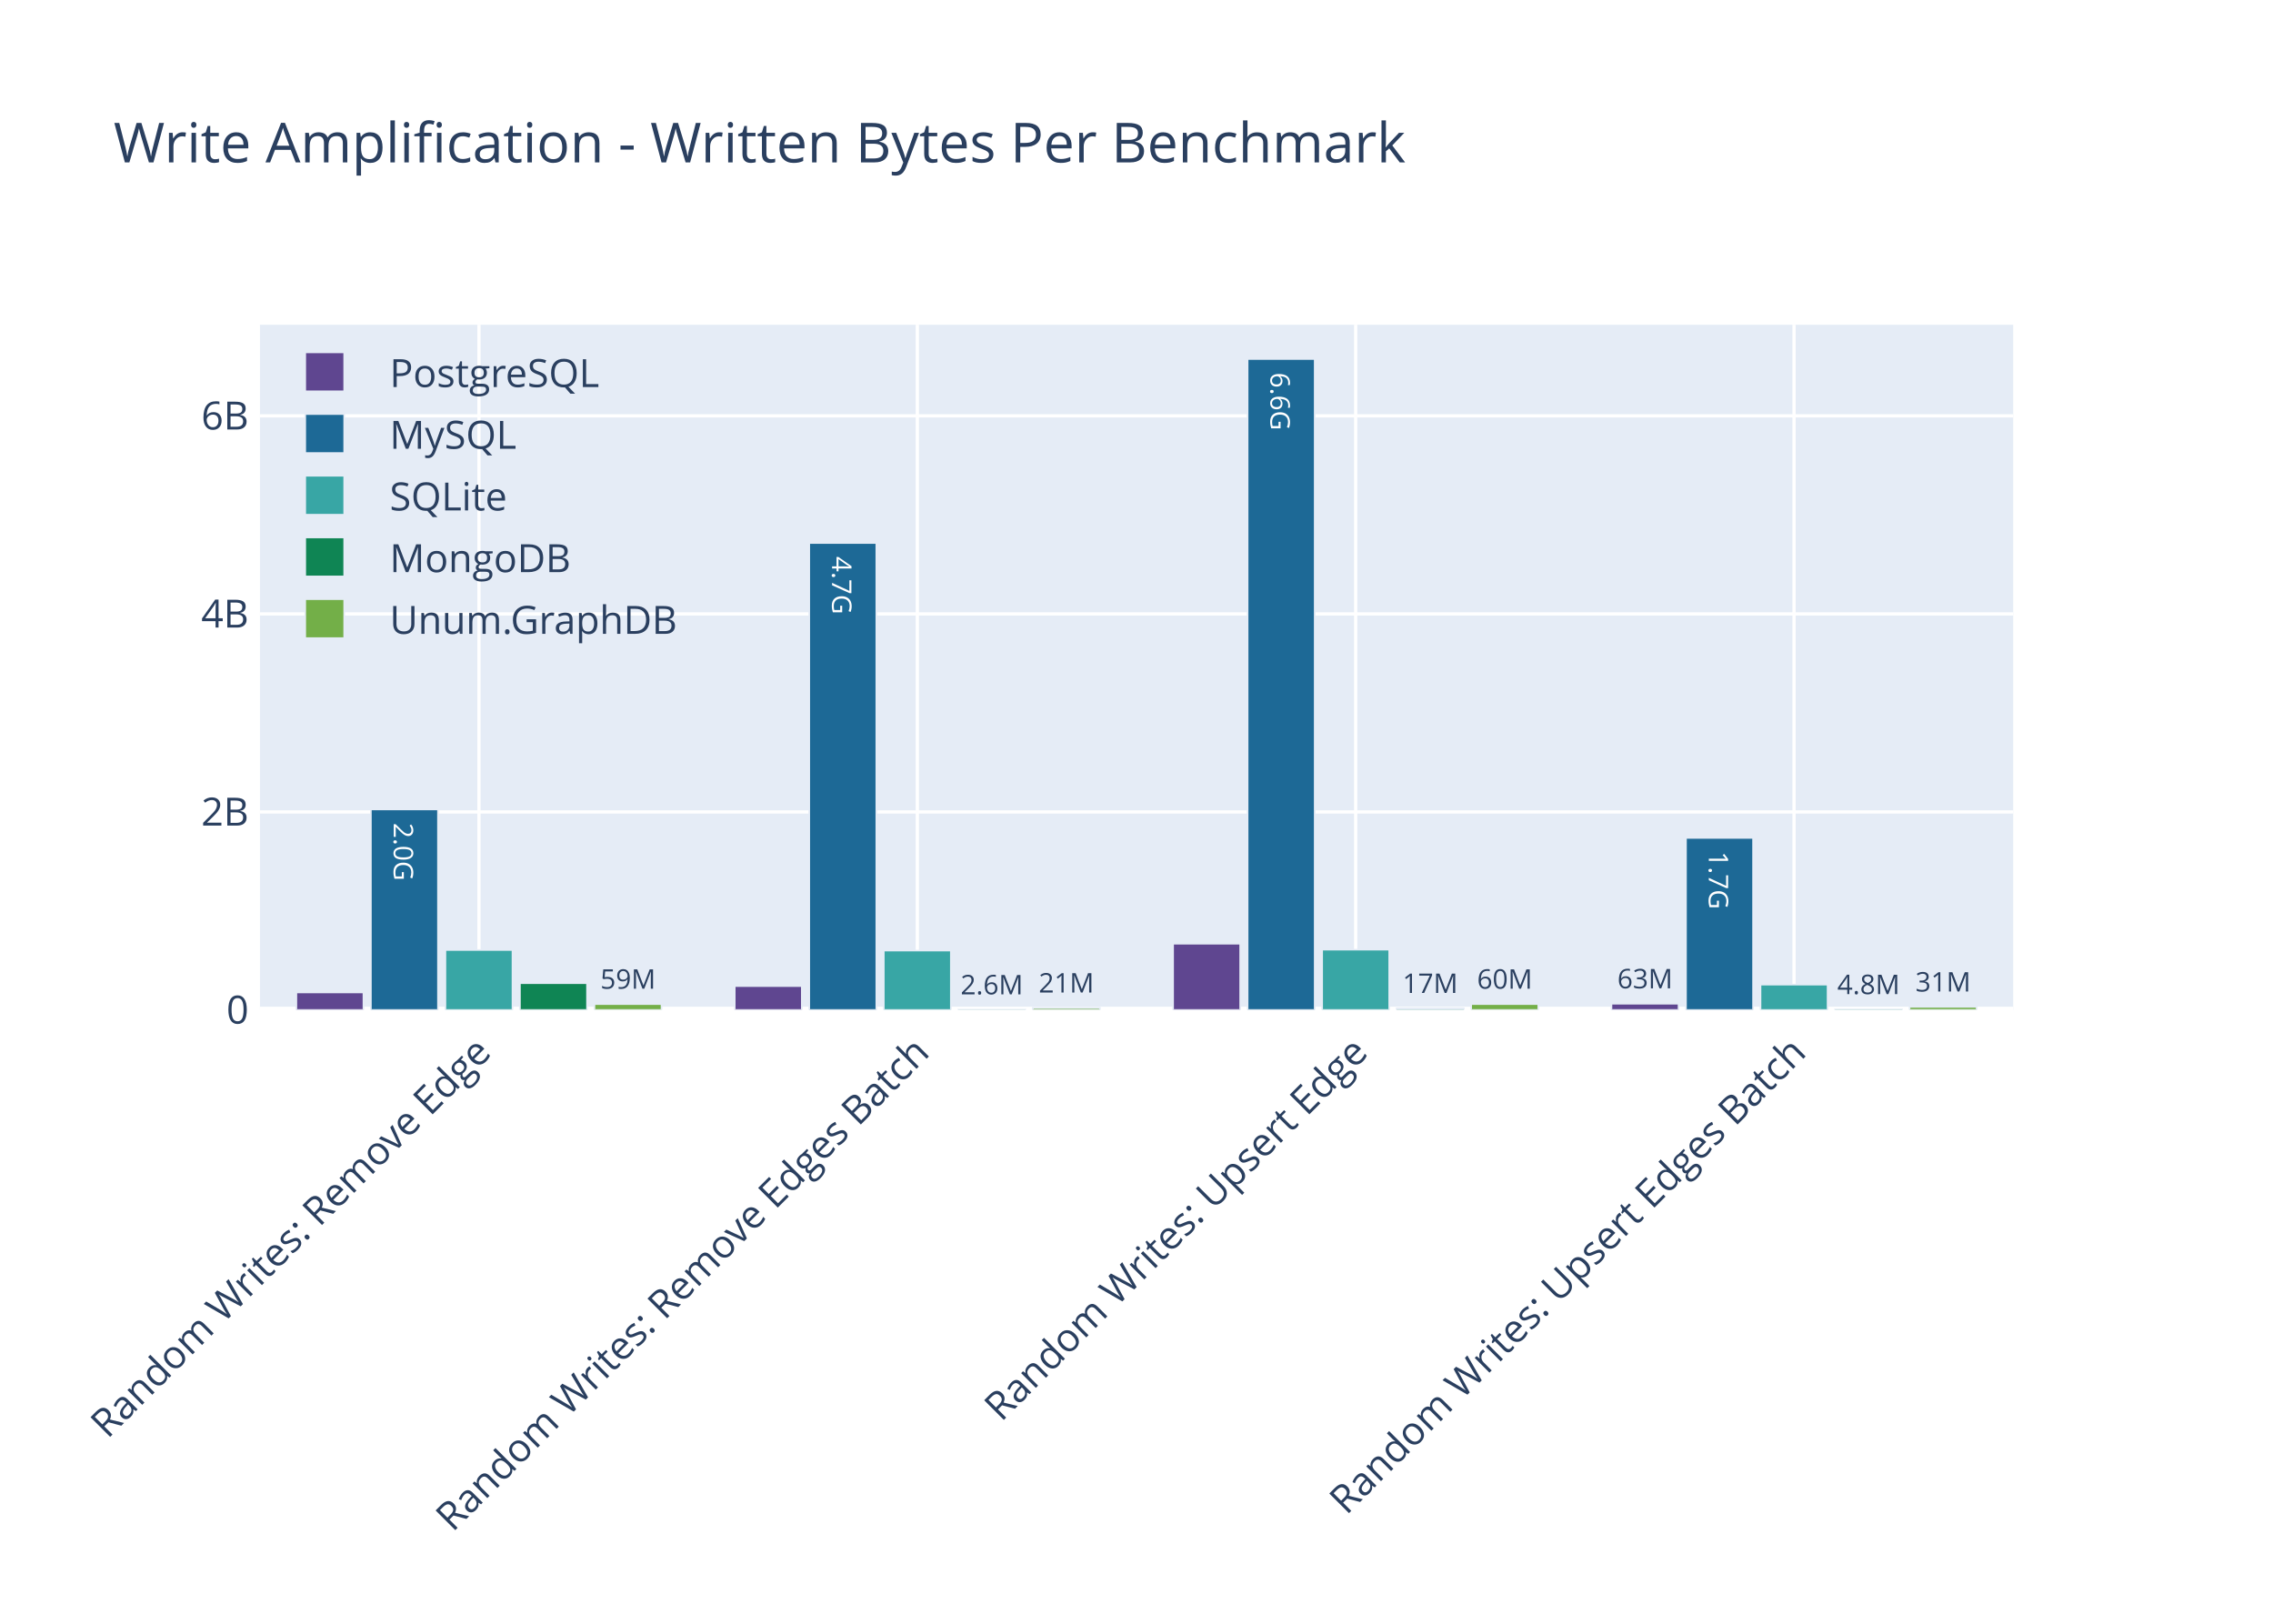
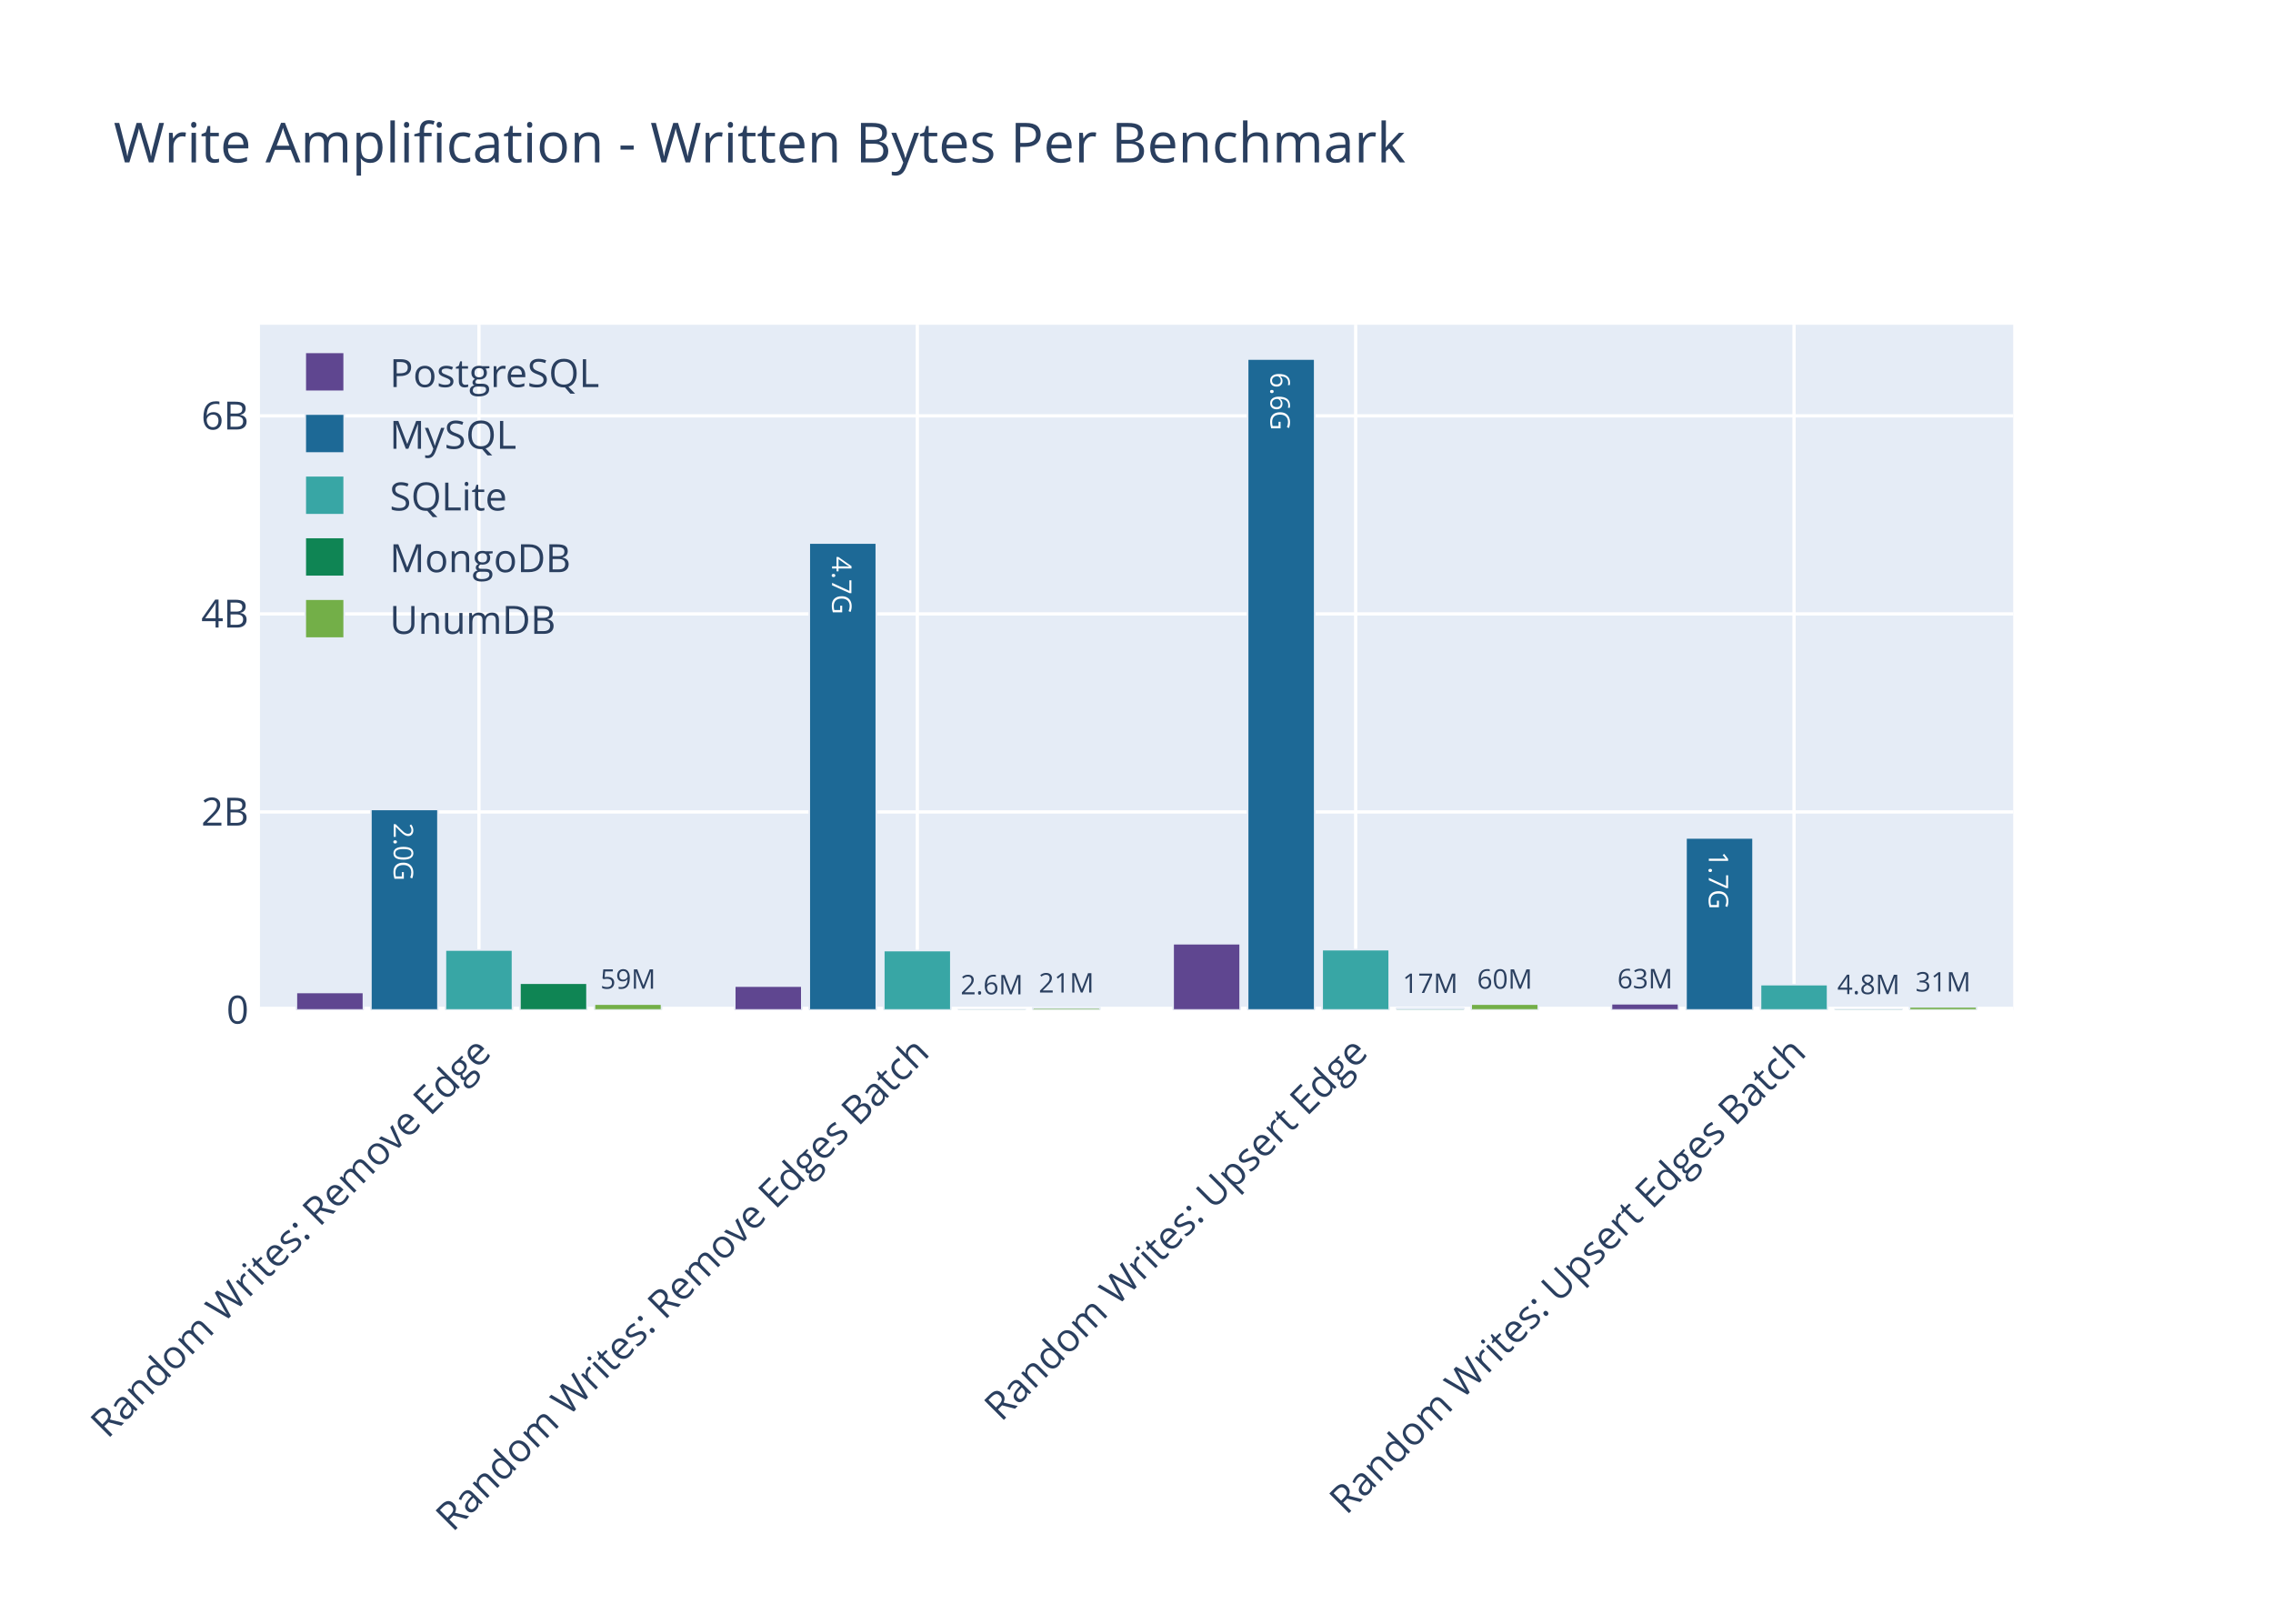
<svg xmlns="http://www.w3.org/2000/svg" class="main-svg" width="700" height="500" style="" viewBox="0 0 700 500">
  <rect x="0" y="0" width="700" height="500" style="fill: rgb(255, 255, 255); fill-opacity: 1;" />
  <defs id="defs-244cf8">
    <g class="clips">
      <clipPath id="clip244cf8xyplot" class="plotclip">
        <rect width="540" height="211" />
      </clipPath>
      <clipPath class="axesclip" id="clip244cf8x">
        <rect x="80" y="0" width="540" height="500" />
      </clipPath>
      <clipPath class="axesclip" id="clip244cf8y">
        <rect x="0" y="100" width="700" height="211" />
      </clipPath>
      <clipPath class="axesclip" id="clip244cf8xy">
        <rect x="80" y="100" width="540" height="211" />
      </clipPath>
    </g>
    <g class="gradients" />
  </defs>
  <g class="bglayer">
    <rect class="bg" x="80" y="100" width="540" height="211" style="fill: rgb(229, 236, 246); fill-opacity: 1; stroke-width: 0;" />
  </g>
  <g class="layer-below">
    <g class="imagelayer" />
    <g class="shapelayer" />
  </g>
  <g class="cartesianlayer">
    <g class="subplot xy">
      <g class="layer-subplot">
        <g class="shapelayer" />
        <g class="imagelayer" />
      </g>
      <g class="gridlayer">
        <g class="x">
          <path class="xgrid crisp" transform="translate(147.5,0)" d="M0,100v211" style="stroke: rgb(255, 255, 255); stroke-opacity: 1; stroke-width: 1px;" />
          <path class="xgrid crisp" transform="translate(282.5,0)" d="M0,100v211" style="stroke: rgb(255, 255, 255); stroke-opacity: 1; stroke-width: 1px;" />
          <path class="xgrid crisp" transform="translate(417.5,0)" d="M0,100v211" style="stroke: rgb(255, 255, 255); stroke-opacity: 1; stroke-width: 1px;" />
          <path class="xgrid crisp" transform="translate(552.5,0)" d="M0,100v211" style="stroke: rgb(255, 255, 255); stroke-opacity: 1; stroke-width: 1px;" />
        </g>
        <g class="y">
          <path class="ygrid crisp" transform="translate(0,250.02)" d="M80,0h540" style="stroke: rgb(255, 255, 255); stroke-opacity: 1; stroke-width: 1px;" />
          <path class="ygrid crisp" transform="translate(0,189.04)" d="M80,0h540" style="stroke: rgb(255, 255, 255); stroke-opacity: 1; stroke-width: 1px;" />
          <path class="ygrid crisp" transform="translate(0,128.05)" d="M80,0h540" style="stroke: rgb(255, 255, 255); stroke-opacity: 1; stroke-width: 1px;" />
        </g>
      </g>
      <g class="zerolinelayer">
        <path class="yzl zl crisp" transform="translate(0,311)" d="M80,0h540" style="stroke: rgb(255, 255, 255); stroke-opacity: 1; stroke-width: 2px;" />
      </g>
      <path class="xlines-below" />
      <path class="ylines-below" />
      <g class="overlines-below" />
      <g class="xaxislayer-below" />
      <g class="yaxislayer-below" />
      <g class="overaxes-below" />
      <g class="plot" transform="translate(80, 100)" clip-path="url('#clip244cf8xyplot')">
        <g class="barlayer mlayer">
          <g class="trace bars" style="opacity: 1;">
            <g class="points">
              <g class="point">
                <path d="M11.27,211V205.61H31.93V211Z" style="vector-effect: non-scaling-stroke; opacity: 1; stroke-width: 0.5px; fill: rgb(95, 70, 144); fill-opacity: 1; stroke: rgb(229, 236, 246); stroke-opacity: 1;" />
                <text class="bartext bartext-outside" text-anchor="middle" data-notex="1" x="0" y="0" style="font-family: 'Open Sans', verdana, arial, sans-serif; font-size: 12px; fill: rgb(42, 63, 95); fill-opacity: 1; white-space: pre;" transform="translate(21.6,202.61)scale(0)">180M</text>
              </g>
              <g class="point">
                <path d="M146.27,211V203.65H166.93V211Z" style="vector-effect: non-scaling-stroke; opacity: 1; stroke-width: 0.5px; fill: rgb(95, 70, 144); fill-opacity: 1; stroke: rgb(229, 236, 246); stroke-opacity: 1;" />
                <text class="bartext bartext-outside" text-anchor="middle" data-notex="1" x="0" y="0" style="font-family: 'Open Sans', verdana, arial, sans-serif; font-size: 12px; fill: rgb(42, 63, 95); fill-opacity: 1; white-space: pre;" transform="translate(156.6,200.65)scale(0)">240M</text>
              </g>
              <g class="point">
                <path d="M281.27,211V190.59H301.93V211Z" style="vector-effect: non-scaling-stroke; opacity: 1; stroke-width: 0.5px; fill: rgb(95, 70, 144); fill-opacity: 1; stroke: rgb(229, 236, 246); stroke-opacity: 1;" />
                <text class="bartext bartext-inside" text-anchor="middle" data-notex="1" x="0" y="0" style="font-family: 'Open Sans', verdana, arial, sans-serif; font-size: 12px; fill: rgb(255, 255, 255); fill-opacity: 1; white-space: pre;" transform="translate(291.6,193.59)scale(0)">670M</text>
              </g>
              <g class="point">
                <path d="M416.27,211V209.07H436.93V211Z" style="vector-effect: non-scaling-stroke; opacity: 1; stroke-width: 0.5px; fill: rgb(95, 70, 144); fill-opacity: 1; stroke: rgb(229, 236, 246); stroke-opacity: 1;" />
                <text class="bartext bartext-outside" text-anchor="middle" data-notex="1" x="0" y="0" style="font-family: 'Open Sans', verdana, arial, sans-serif; font-size: 12px; fill: rgb(42, 63, 95); fill-opacity: 1; white-space: pre;" transform="translate(426.6,204.3339)scale(0.6944538)">63M</text>
              </g>
            </g>
          </g>
          <g class="trace bars" style="opacity: 1;">
            <g class="points">
              <g class="point">
                <path d="M34.22,211V149.24H54.88V211Z" style="vector-effect: non-scaling-stroke; opacity: 1; stroke-width: 0.5px; fill: rgb(29, 105, 150); fill-opacity: 1; stroke: rgb(229, 236, 246); stroke-opacity: 1;" />
                <text class="bartext bartext-inside" text-anchor="middle" data-notex="1" x="0" y="0" style="font-family: 'Open Sans', verdana, arial, sans-serif; font-size: 12px; fill: rgb(255, 255, 255); fill-opacity: 1; white-space: pre;" transform="translate(44.55,165.5865)scale(0.6944538)rotate(90 0 -4.75)">2.0G</text>
              </g>
              <g class="point">
                <path d="M169.22,211V67.2H189.88V211Z" style="vector-effect: non-scaling-stroke; opacity: 1; stroke-width: 0.5px; fill: rgb(29, 105, 150); fill-opacity: 1; stroke: rgb(229, 236, 246); stroke-opacity: 1;" />
                <text class="bartext bartext-inside" text-anchor="middle" data-notex="1" x="0" y="0" style="font-family: 'Open Sans', verdana, arial, sans-serif; font-size: 12px; fill: rgb(255, 255, 255); fill-opacity: 1; white-space: pre;" transform="translate(179.55,83.54653)scale(0.6944538)rotate(90 0 -4.75)">4.7G</text>
              </g>
              <g class="point">
                <path d="M304.22,211V10.55H324.88V211Z" style="vector-effect: non-scaling-stroke; opacity: 1; stroke-width: 0.5px; fill: rgb(29, 105, 150); fill-opacity: 1; stroke: rgb(229, 236, 246); stroke-opacity: 1;" />
                <text class="bartext bartext-inside" text-anchor="middle" data-notex="1" x="0" y="0" style="font-family: 'Open Sans', verdana, arial, sans-serif; font-size: 12px; fill: rgb(255, 255, 255); fill-opacity: 1; white-space: pre;" transform="translate(314.55,26.89653)scale(0.6944538)rotate(90 0 -4.75)">6.6G</text>
              </g>
              <g class="point">
                <path d="M439.22,211V158.03H459.88V211Z" style="vector-effect: non-scaling-stroke; opacity: 1; stroke-width: 0.5px; fill: rgb(29, 105, 150); fill-opacity: 1; stroke: rgb(229, 236, 246); stroke-opacity: 1;" />
                <text class="bartext bartext-inside" text-anchor="middle" data-notex="1" x="0" y="0" style="font-family: 'Open Sans', verdana, arial, sans-serif; font-size: 12px; fill: rgb(255, 255, 255); fill-opacity: 1; white-space: pre;" transform="translate(449.55,174.3765)scale(0.6944538)rotate(90 0 -4.75)">1.7G</text>
              </g>
            </g>
          </g>
          <g class="trace bars" style="opacity: 1;">
            <g class="points">
              <g class="point">
                <path d="M57.17,211V192.53H77.83V211Z" style="vector-effect: non-scaling-stroke; opacity: 1; stroke-width: 0.5px; fill: rgb(56, 166, 165); fill-opacity: 1; stroke: rgb(229, 236, 246); stroke-opacity: 1;" />
                <text class="bartext bartext-inside" text-anchor="middle" data-notex="1" x="0" y="0" style="font-family: 'Open Sans', verdana, arial, sans-serif; font-size: 12px; fill: rgb(68, 68, 68); fill-opacity: 1; white-space: pre;" transform="translate(67.5,195.53)scale(0)">610M</text>
              </g>
              <g class="point">
                <path d="M192.17,211V192.71H212.83V211Z" style="vector-effect: non-scaling-stroke; opacity: 1; stroke-width: 0.5px; fill: rgb(56, 166, 165); fill-opacity: 1; stroke: rgb(229, 236, 246); stroke-opacity: 1;" />
                <text class="bartext bartext-inside" text-anchor="middle" data-notex="1" x="0" y="0" style="font-family: 'Open Sans', verdana, arial, sans-serif; font-size: 12px; fill: rgb(68, 68, 68); fill-opacity: 1; white-space: pre;" transform="translate(202.5,195.71)scale(0)">600M</text>
              </g>
              <g class="point">
                <path d="M327.17,211V192.43H347.83V211Z" style="vector-effect: non-scaling-stroke; opacity: 1; stroke-width: 0.5px; fill: rgb(56, 166, 165); fill-opacity: 1; stroke: rgb(229, 236, 246); stroke-opacity: 1;" />
                <text class="bartext bartext-inside" text-anchor="middle" data-notex="1" x="0" y="0" style="font-family: 'Open Sans', verdana, arial, sans-serif; font-size: 12px; fill: rgb(68, 68, 68); fill-opacity: 1; white-space: pre;" transform="translate(337.5,195.43)scale(0)">610M</text>
              </g>
              <g class="point">
                <path d="M462.17,211V203.19H482.83V211Z" style="vector-effect: non-scaling-stroke; opacity: 1; stroke-width: 0.5px; fill: rgb(56, 166, 165); fill-opacity: 1; stroke: rgb(229, 236, 246); stroke-opacity: 1;" />
                <text class="bartext bartext-outside" text-anchor="middle" data-notex="1" x="0" y="0" style="font-family: 'Open Sans', verdana, arial, sans-serif; font-size: 12px; fill: rgb(42, 63, 95); fill-opacity: 1; white-space: pre;" transform="translate(472.5,200.19)scale(0)">260M</text>
              </g>
            </g>
          </g>
          <g class="trace bars" style="opacity: 1;">
            <g class="points">
              <g class="point">
                <path d="M80.12,211V202.74H100.78V211Z" style="vector-effect: non-scaling-stroke; opacity: 1; stroke-width: 0.5px; fill: rgb(15, 133, 84); fill-opacity: 1; stroke: rgb(229, 236, 246); stroke-opacity: 1;" />
                <text class="bartext bartext-outside" text-anchor="middle" data-notex="1" x="0" y="0" style="font-family: 'Open Sans', verdana, arial, sans-serif; font-size: 12px; fill: rgb(42, 63, 95); fill-opacity: 1; white-space: pre;" transform="translate(90.45,199.74)scale(0)">270M</text>
              </g>
              <g class="point">
                <path d="M215.12,211V210.92H235.78V211Z" style="vector-effect: non-scaling-stroke; opacity: 1; stroke-width: 0.5px; fill: rgb(15, 133, 84); fill-opacity: 1; stroke: rgb(229, 236, 246); stroke-opacity: 1;" />
                <text class="bartext bartext-outside" text-anchor="middle" data-notex="1" x="0" y="0" style="font-family: 'Open Sans', verdana, arial, sans-serif; font-size: 12px; fill: rgb(42, 63, 95); fill-opacity: 1; white-space: pre;" transform="translate(225.45,206.1839)scale(0.6944538)">2.6M</text>
              </g>
              <g class="point">
                <path d="M350.12,211V210.49H370.78V211Z" style="vector-effect: non-scaling-stroke; opacity: 1; stroke-width: 0.5px; fill: rgb(15, 133, 84); fill-opacity: 1; stroke: rgb(229, 236, 246); stroke-opacity: 1;" />
                <text class="bartext bartext-outside" text-anchor="middle" data-notex="1" x="0" y="0" style="font-family: 'Open Sans', verdana, arial, sans-serif; font-size: 12px; fill: rgb(42, 63, 95); fill-opacity: 1; white-space: pre;" transform="translate(360.45,205.7539)scale(0.6944538)">17M</text>
              </g>
              <g class="point">
                <path d="M485.12,211V210.85H505.78V211Z" style="vector-effect: non-scaling-stroke; opacity: 1; stroke-width: 0.5px; fill: rgb(15, 133, 84); fill-opacity: 1; stroke: rgb(229, 236, 246); stroke-opacity: 1;" />
                <text class="bartext bartext-outside" text-anchor="middle" data-notex="1" x="0" y="0" style="font-family: 'Open Sans', verdana, arial, sans-serif; font-size: 12px; fill: rgb(42, 63, 95); fill-opacity: 1; white-space: pre;" transform="translate(495.45,206.1139)scale(0.6944538)">4.8M</text>
              </g>
            </g>
          </g>
          <g class="trace bars" style="opacity: 1;">
            <g class="points">
              <g class="point">
                <path d="M103.07,211V209.19H123.73V211Z" style="vector-effect: non-scaling-stroke; opacity: 1; stroke-width: 0.5px; fill: rgb(115, 175, 72); fill-opacity: 1; stroke: rgb(229, 236, 246); stroke-opacity: 1;" />
                <text class="bartext bartext-outside" text-anchor="middle" data-notex="1" x="0" y="0" style="font-family: 'Open Sans', verdana, arial, sans-serif; font-size: 12px; fill: rgb(42, 63, 95); fill-opacity: 1; white-space: pre;" transform="translate(113.4,204.4539)scale(0.6944538)">59M</text>
              </g>
              <g class="point">
                <path d="M238.07,211V210.36H258.73V211Z" style="vector-effect: non-scaling-stroke; opacity: 1; stroke-width: 0.5px; fill: rgb(115, 175, 72); fill-opacity: 1; stroke: rgb(229, 236, 246); stroke-opacity: 1;" />
                <text class="bartext bartext-outside" text-anchor="middle" data-notex="1" x="0" y="0" style="font-family: 'Open Sans', verdana, arial, sans-serif; font-size: 12px; fill: rgb(42, 63, 95); fill-opacity: 1; white-space: pre;" transform="translate(248.4,205.6239)scale(0.6944538)">21M</text>
              </g>
              <g class="point">
                <path d="M373.07,211V209.18H393.73V211Z" style="vector-effect: non-scaling-stroke; opacity: 1; stroke-width: 0.5px; fill: rgb(115, 175, 72); fill-opacity: 1; stroke: rgb(229, 236, 246); stroke-opacity: 1;" />
                <text class="bartext bartext-outside" text-anchor="middle" data-notex="1" x="0" y="0" style="font-family: 'Open Sans', verdana, arial, sans-serif; font-size: 12px; fill: rgb(42, 63, 95); fill-opacity: 1; white-space: pre;" transform="translate(383.4,204.4439)scale(0.6944538)">60M</text>
              </g>
              <g class="point">
                <path d="M508.07,211V210.05H528.73V211Z" style="vector-effect: non-scaling-stroke; opacity: 1; stroke-width: 0.5px; fill: rgb(115, 175, 72); fill-opacity: 1; stroke: rgb(229, 236, 246); stroke-opacity: 1;" />
                <text class="bartext bartext-outside" text-anchor="middle" data-notex="1" x="0" y="0" style="font-family: 'Open Sans', verdana, arial, sans-serif; font-size: 12px; fill: rgb(42, 63, 95); fill-opacity: 1; white-space: pre;" transform="translate(518.4,205.3139)scale(0.6944538)">31M</text>
              </g>
            </g>
          </g>
        </g>
      </g>
      <g class="overplot" />
      <path class="xlines-above crisp" d="M79,311.5H620" style="fill: none; stroke-width: 1px; stroke: rgb(255, 255, 255); stroke-opacity: 1;" />
      <path class="ylines-above crisp" d="M79.5,100V311" style="fill: none; stroke-width: 1px; stroke: rgb(255, 255, 255); stroke-opacity: 1;" />
      <g class="overlines-above" />
      <g class="xaxislayer-above">
        <g class="xtick">
          <text text-anchor="end" x="0" y="326.4" transform="translate(147.5,0) rotate(-45,0,320.4)" style="font-family: 'Open Sans', verdana, arial, sans-serif; font-size: 12px; fill: rgb(42, 63, 95); fill-opacity: 1; white-space: pre;">Random Writes: Remove Edge</text>
        </g>
        <g class="xtick">
          <text text-anchor="end" x="0" y="326.4" transform="translate(282.5,0) rotate(-45,0,320.4)" style="font-family: 'Open Sans', verdana, arial, sans-serif; font-size: 12px; fill: rgb(42, 63, 95); fill-opacity: 1; white-space: pre;">Random Writes: Remove Edges Batch</text>
        </g>
        <g class="xtick">
          <text text-anchor="end" x="0" y="326.4" transform="translate(417.5,0) rotate(-45,0,320.4)" style="font-family: 'Open Sans', verdana, arial, sans-serif; font-size: 12px; fill: rgb(42, 63, 95); fill-opacity: 1; white-space: pre;">Random Writes: Upsert Edge</text>
        </g>
        <g class="xtick">
          <text text-anchor="end" x="0" y="326.4" transform="translate(552.5,0) rotate(-45,0,320.4)" style="font-family: 'Open Sans', verdana, arial, sans-serif; font-size: 12px; fill: rgb(42, 63, 95); fill-opacity: 1; white-space: pre;">Random Writes: Upsert Edges Batch</text>
        </g>
      </g>
      <g class="yaxislayer-above">
        <g class="ytick">
          <text text-anchor="end" x="76.6" y="4.2" transform="translate(0,311)" style="font-family: 'Open Sans', verdana, arial, sans-serif; font-size: 12px; fill: rgb(42, 63, 95); fill-opacity: 1; white-space: pre;">0</text>
        </g>
        <g class="ytick">
          <text text-anchor="end" x="76.6" y="4.2" transform="translate(0,250.02)" style="font-family: 'Open Sans', verdana, arial, sans-serif; font-size: 12px; fill: rgb(42, 63, 95); fill-opacity: 1; white-space: pre;">2B</text>
        </g>
        <g class="ytick">
          <text text-anchor="end" x="76.6" y="4.2" transform="translate(0,189.04)" style="font-family: 'Open Sans', verdana, arial, sans-serif; font-size: 12px; fill: rgb(42, 63, 95); fill-opacity: 1; white-space: pre;">4B</text>
        </g>
        <g class="ytick">
          <text text-anchor="end" x="76.6" y="4.2" transform="translate(0,128.05)" style="font-family: 'Open Sans', verdana, arial, sans-serif; font-size: 12px; fill: rgb(42, 63, 95); fill-opacity: 1; white-space: pre;">6B</text>
        </g>
      </g>
      <g class="overaxes-above" />
    </g>
  </g>
  <g class="polarlayer" />
  <g class="ternarylayer" />
  <g class="geolayer" />
  <g class="funnelarealayer" />
  <g class="pielayer" />
  <g class="treemaplayer" />
  <g class="sunburstlayer" />
  <g class="glimages" />
  <defs id="topdefs-244cf8">
    <g class="clips" />
    <clipPath id="legend244cf8">
      <rect width="140" height="105" x="0" y="0" />
    </clipPath>
  </defs>
  <g class="layer-above">
    <g class="imagelayer" />
    <g class="shapelayer" />
  </g>
  <g class="infolayer">
    <g class="legend" pointer-events="all" transform="translate(80, 100)">
      <rect class="bg" shape-rendering="crispEdges" width="140" height="105" x="0" y="0" style="stroke: rgb(255, 255, 255); stroke-opacity: 0; fill: rgb(255, 255, 255); fill-opacity: 0; stroke-width: 0px;" />
      <g class="scrollbox" transform="translate(0, 0)" clip-path="url('#legend244cf8')">
        <g class="groups">
          <g class="traces" transform="translate(0, 14.5)" style="opacity: 1;">
            <text class="legendtext user-select-none" text-anchor="start" x="40" y="4.68" style="font-family: 'Open Sans', verdana, arial, sans-serif; font-size: 12px; fill: rgb(42, 63, 95); fill-opacity: 1; white-space: pre;">PostgreSQL</text>
            <g class="layers" style="opacity: 1;">
              <g class="legendfill" />
              <g class="legendlines" />
              <g class="legendsymbols">
                <g class="legendpoints">
                  <path class="legendundefined" d="M6,6H-6V-6H6Z" transform="translate(20,0)" style="stroke-width: 0.5px; fill: rgb(95, 70, 144); fill-opacity: 1; stroke: rgb(229, 236, 246); stroke-opacity: 1;" />
                </g>
              </g>
            </g>
            <rect class="legendtoggle" pointer-events="all" x="0" y="-9.5" width="134.188" height="19" style="cursor: pointer; fill: rgb(0, 0, 0); fill-opacity: 0;" />
          </g>
          <g class="traces" transform="translate(0, 33.5)" style="opacity: 1;">
            <text class="legendtext user-select-none" text-anchor="start" x="40" y="4.68" style="font-family: 'Open Sans', verdana, arial, sans-serif; font-size: 12px; fill: rgb(42, 63, 95); fill-opacity: 1; white-space: pre;">MySQL</text>
            <g class="layers" style="opacity: 1;">
              <g class="legendfill" />
              <g class="legendlines" />
              <g class="legendsymbols">
                <g class="legendpoints">
                  <path class="legendundefined" d="M6,6H-6V-6H6Z" transform="translate(20,0)" style="stroke-width: 0.5px; fill: rgb(29, 105, 150); fill-opacity: 1; stroke: rgb(229, 236, 246); stroke-opacity: 1;" />
                </g>
              </g>
            </g>
            <rect class="legendtoggle" pointer-events="all" x="0" y="-9.5" width="134.188" height="19" style="cursor: pointer; fill: rgb(0, 0, 0); fill-opacity: 0;" />
          </g>
          <g class="traces" transform="translate(0, 52.5)" style="opacity: 1;">
            <text class="legendtext user-select-none" text-anchor="start" x="40" y="4.68" style="font-family: 'Open Sans', verdana, arial, sans-serif; font-size: 12px; fill: rgb(42, 63, 95); fill-opacity: 1; white-space: pre;">SQLite</text>
            <g class="layers" style="opacity: 1;">
              <g class="legendfill" />
              <g class="legendlines" />
              <g class="legendsymbols">
                <g class="legendpoints">
                  <path class="legendundefined" d="M6,6H-6V-6H6Z" transform="translate(20,0)" style="stroke-width: 0.5px; fill: rgb(56, 166, 165); fill-opacity: 1; stroke: rgb(229, 236, 246); stroke-opacity: 1;" />
                </g>
              </g>
            </g>
            <rect class="legendtoggle" pointer-events="all" x="0" y="-9.5" width="134.188" height="19" style="cursor: pointer; fill: rgb(0, 0, 0); fill-opacity: 0;" />
          </g>
          <g class="traces" transform="translate(0, 71.5)" style="opacity: 1;">
            <text class="legendtext user-select-none" text-anchor="start" x="40" y="4.68" style="font-family: 'Open Sans', verdana, arial, sans-serif; font-size: 12px; fill: rgb(42, 63, 95); fill-opacity: 1; white-space: pre;">MongoDB</text>
            <g class="layers" style="opacity: 1;">
              <g class="legendfill" />
              <g class="legendlines" />
              <g class="legendsymbols">
                <g class="legendpoints">
                  <path class="legendundefined" d="M6,6H-6V-6H6Z" transform="translate(20,0)" style="stroke-width: 0.5px; fill: rgb(15, 133, 84); fill-opacity: 1; stroke: rgb(229, 236, 246); stroke-opacity: 1;" />
                </g>
              </g>
            </g>
            <rect class="legendtoggle" pointer-events="all" x="0" y="-9.5" width="134.188" height="19" style="cursor: pointer; fill: rgb(0, 0, 0); fill-opacity: 0;" />
          </g>
          <g class="traces" transform="translate(0, 90.5)" style="opacity: 1;">
-             <text class="legendtext user-select-none" text-anchor="start" x="40" y="4.68" style="font-family: 'Open Sans', verdana, arial, sans-serif; font-size: 12px; fill: rgb(42, 63, 95); fill-opacity: 1; white-space: pre;">Unum.GraphDB</text>
+             <text class="legendtext user-select-none" text-anchor="start" x="40" y="4.68" style="font-family: 'Open Sans', verdana, arial, sans-serif; font-size: 12px; fill: rgb(42, 63, 95); fill-opacity: 1; white-space: pre;">UnumDB</text>
            <g class="layers" style="opacity: 1;">
              <g class="legendfill" />
              <g class="legendlines" />
              <g class="legendsymbols">
                <g class="legendpoints">
                  <path class="legendundefined" d="M6,6H-6V-6H6Z" transform="translate(20,0)" style="stroke-width: 0.5px; fill: rgb(115, 175, 72); fill-opacity: 1; stroke: rgb(229, 236, 246); stroke-opacity: 1;" />
                </g>
              </g>
            </g>
            <rect class="legendtoggle" pointer-events="all" x="0" y="-9.5" width="134.188" height="19" style="cursor: pointer; fill: rgb(0, 0, 0); fill-opacity: 0;" />
          </g>
        </g>
      </g>
      <rect class="scrollbar" rx="20" ry="3" width="0" height="0" x="0" y="0" style="fill: rgb(128, 139, 164); fill-opacity: 1;" />
    </g>
    <g class="g-gtitle">
      <text class="gtitle" x="35" y="50" text-anchor="start" dy="0em" style="font-family: 'Open Sans', verdana, arial, sans-serif; font-size: 17px; fill: rgb(42, 63, 95); opacity: 1; font-weight: normal; white-space: pre;">Write Amplification - Written Bytes Per Benchmark</text>
    </g>
    <g class="g-xtitle" />
    <g class="g-ytitle" />
  </g>
</svg>
